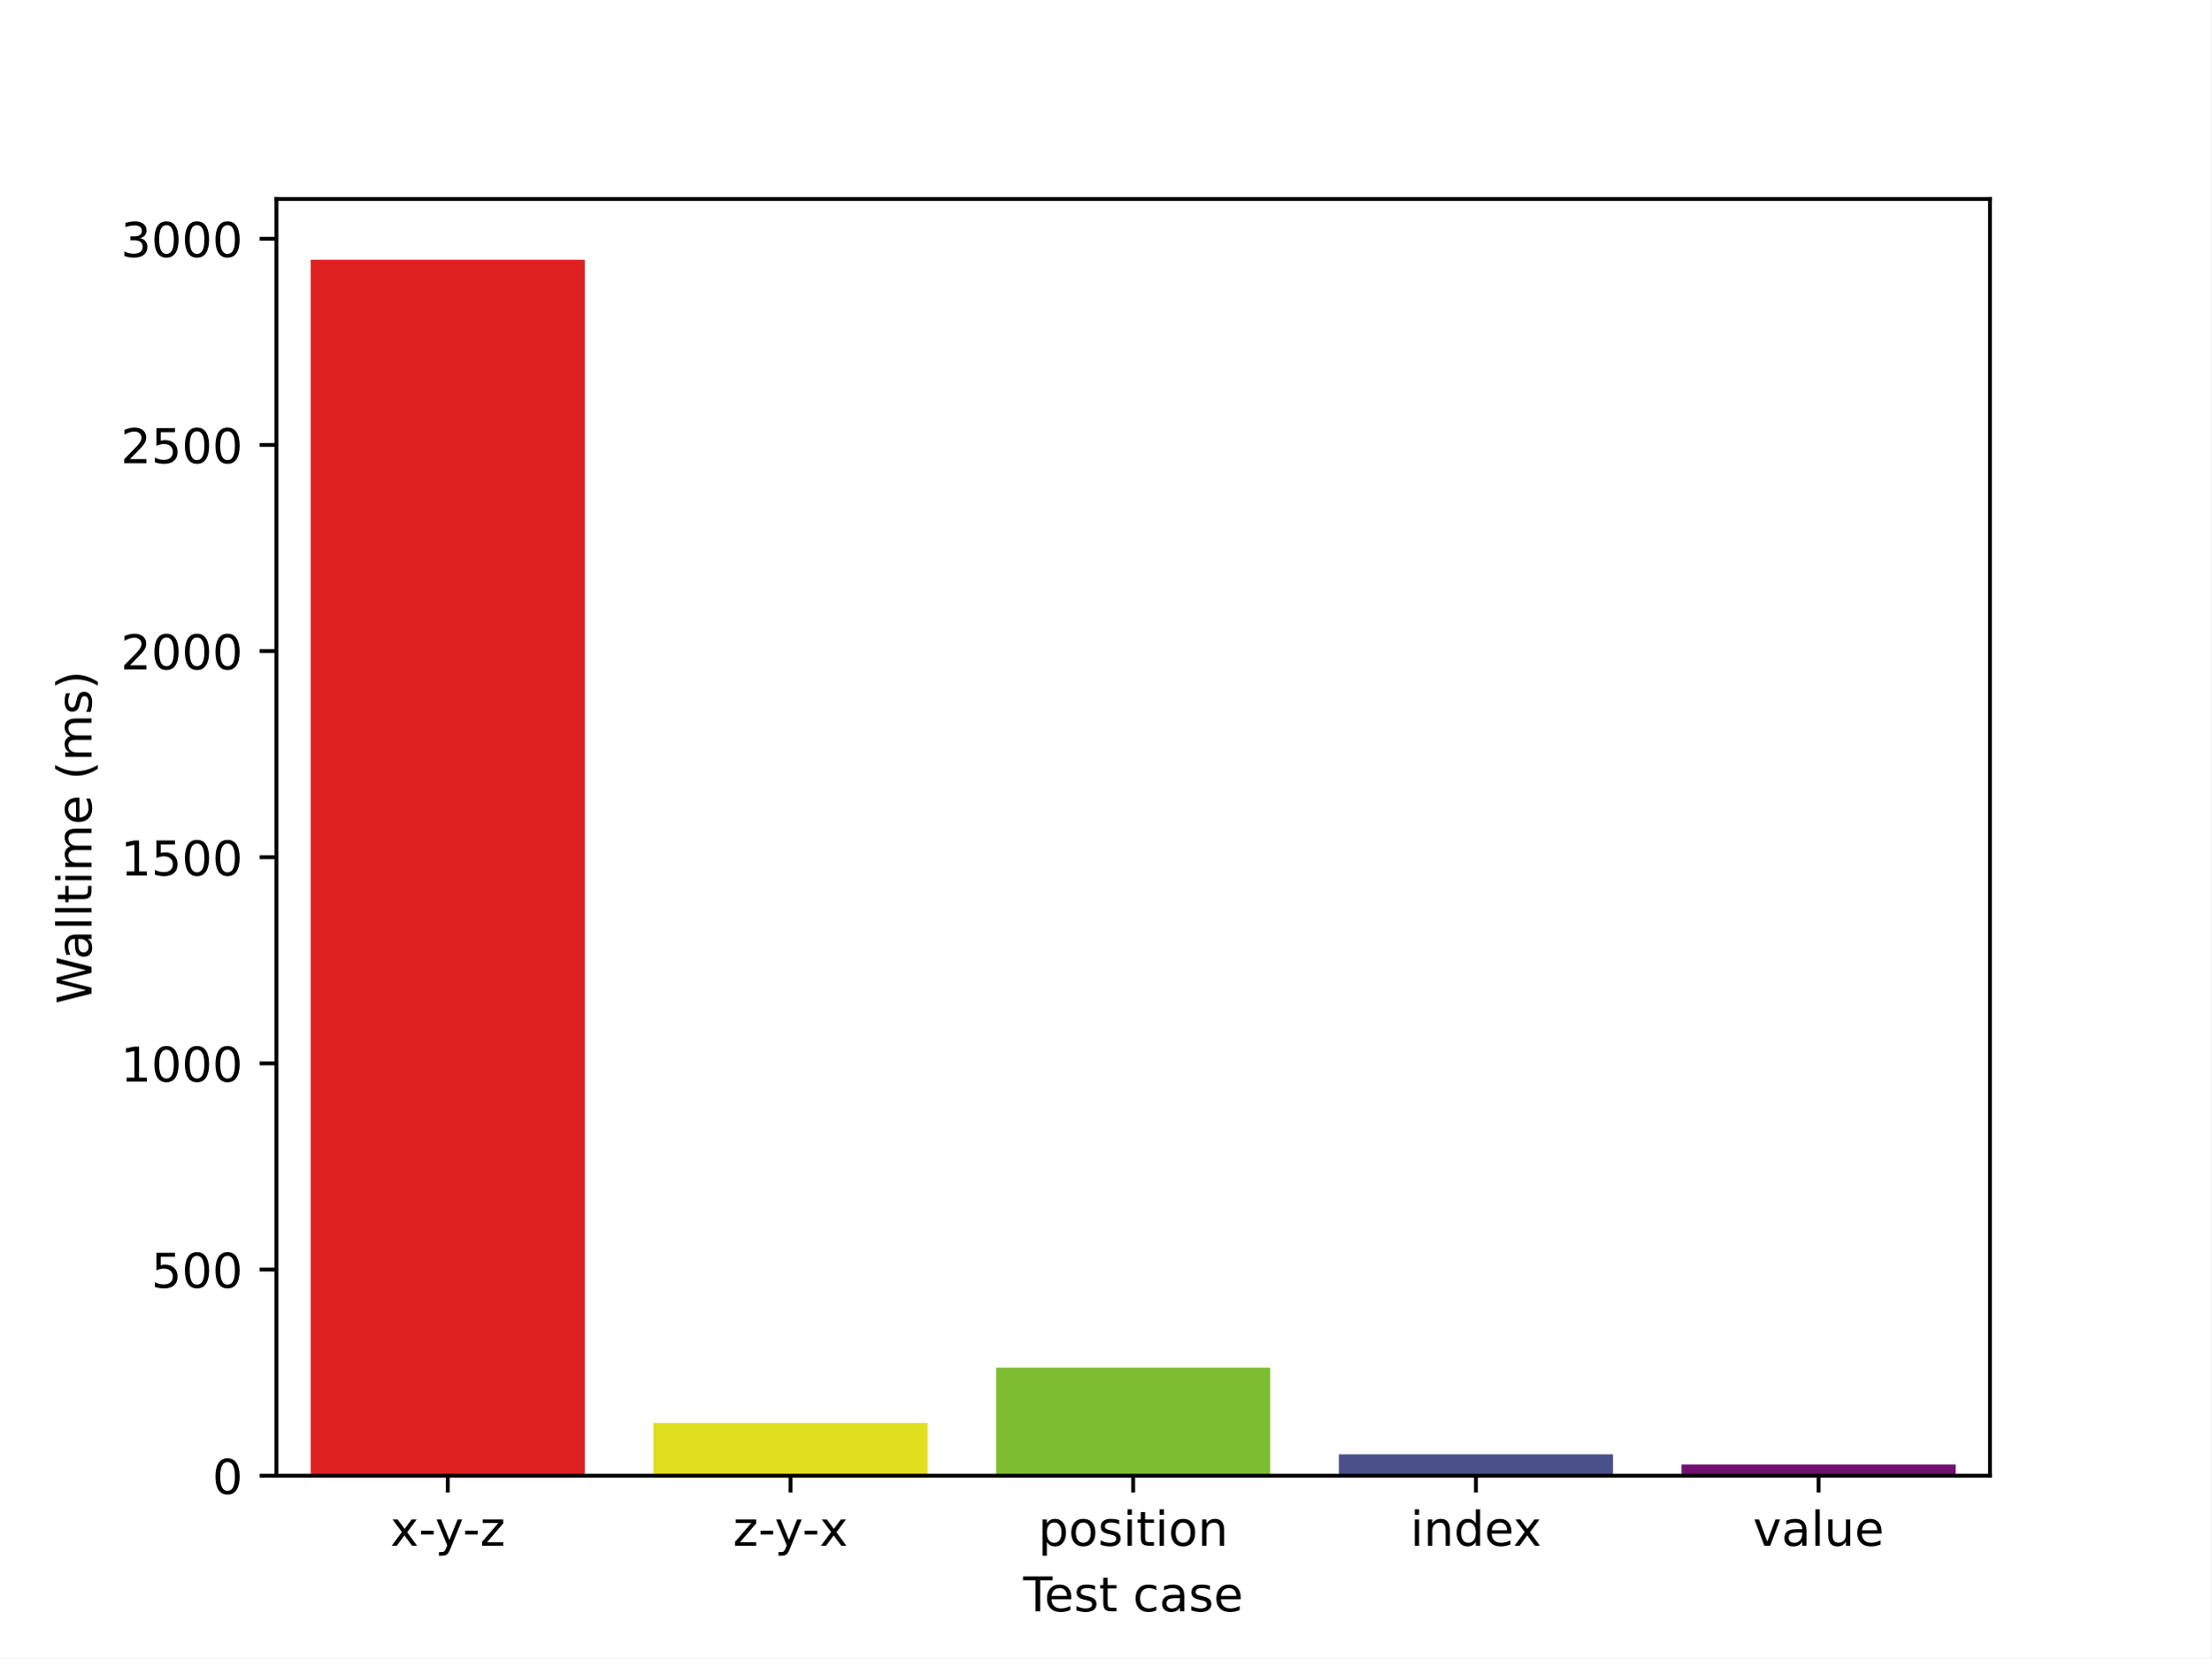
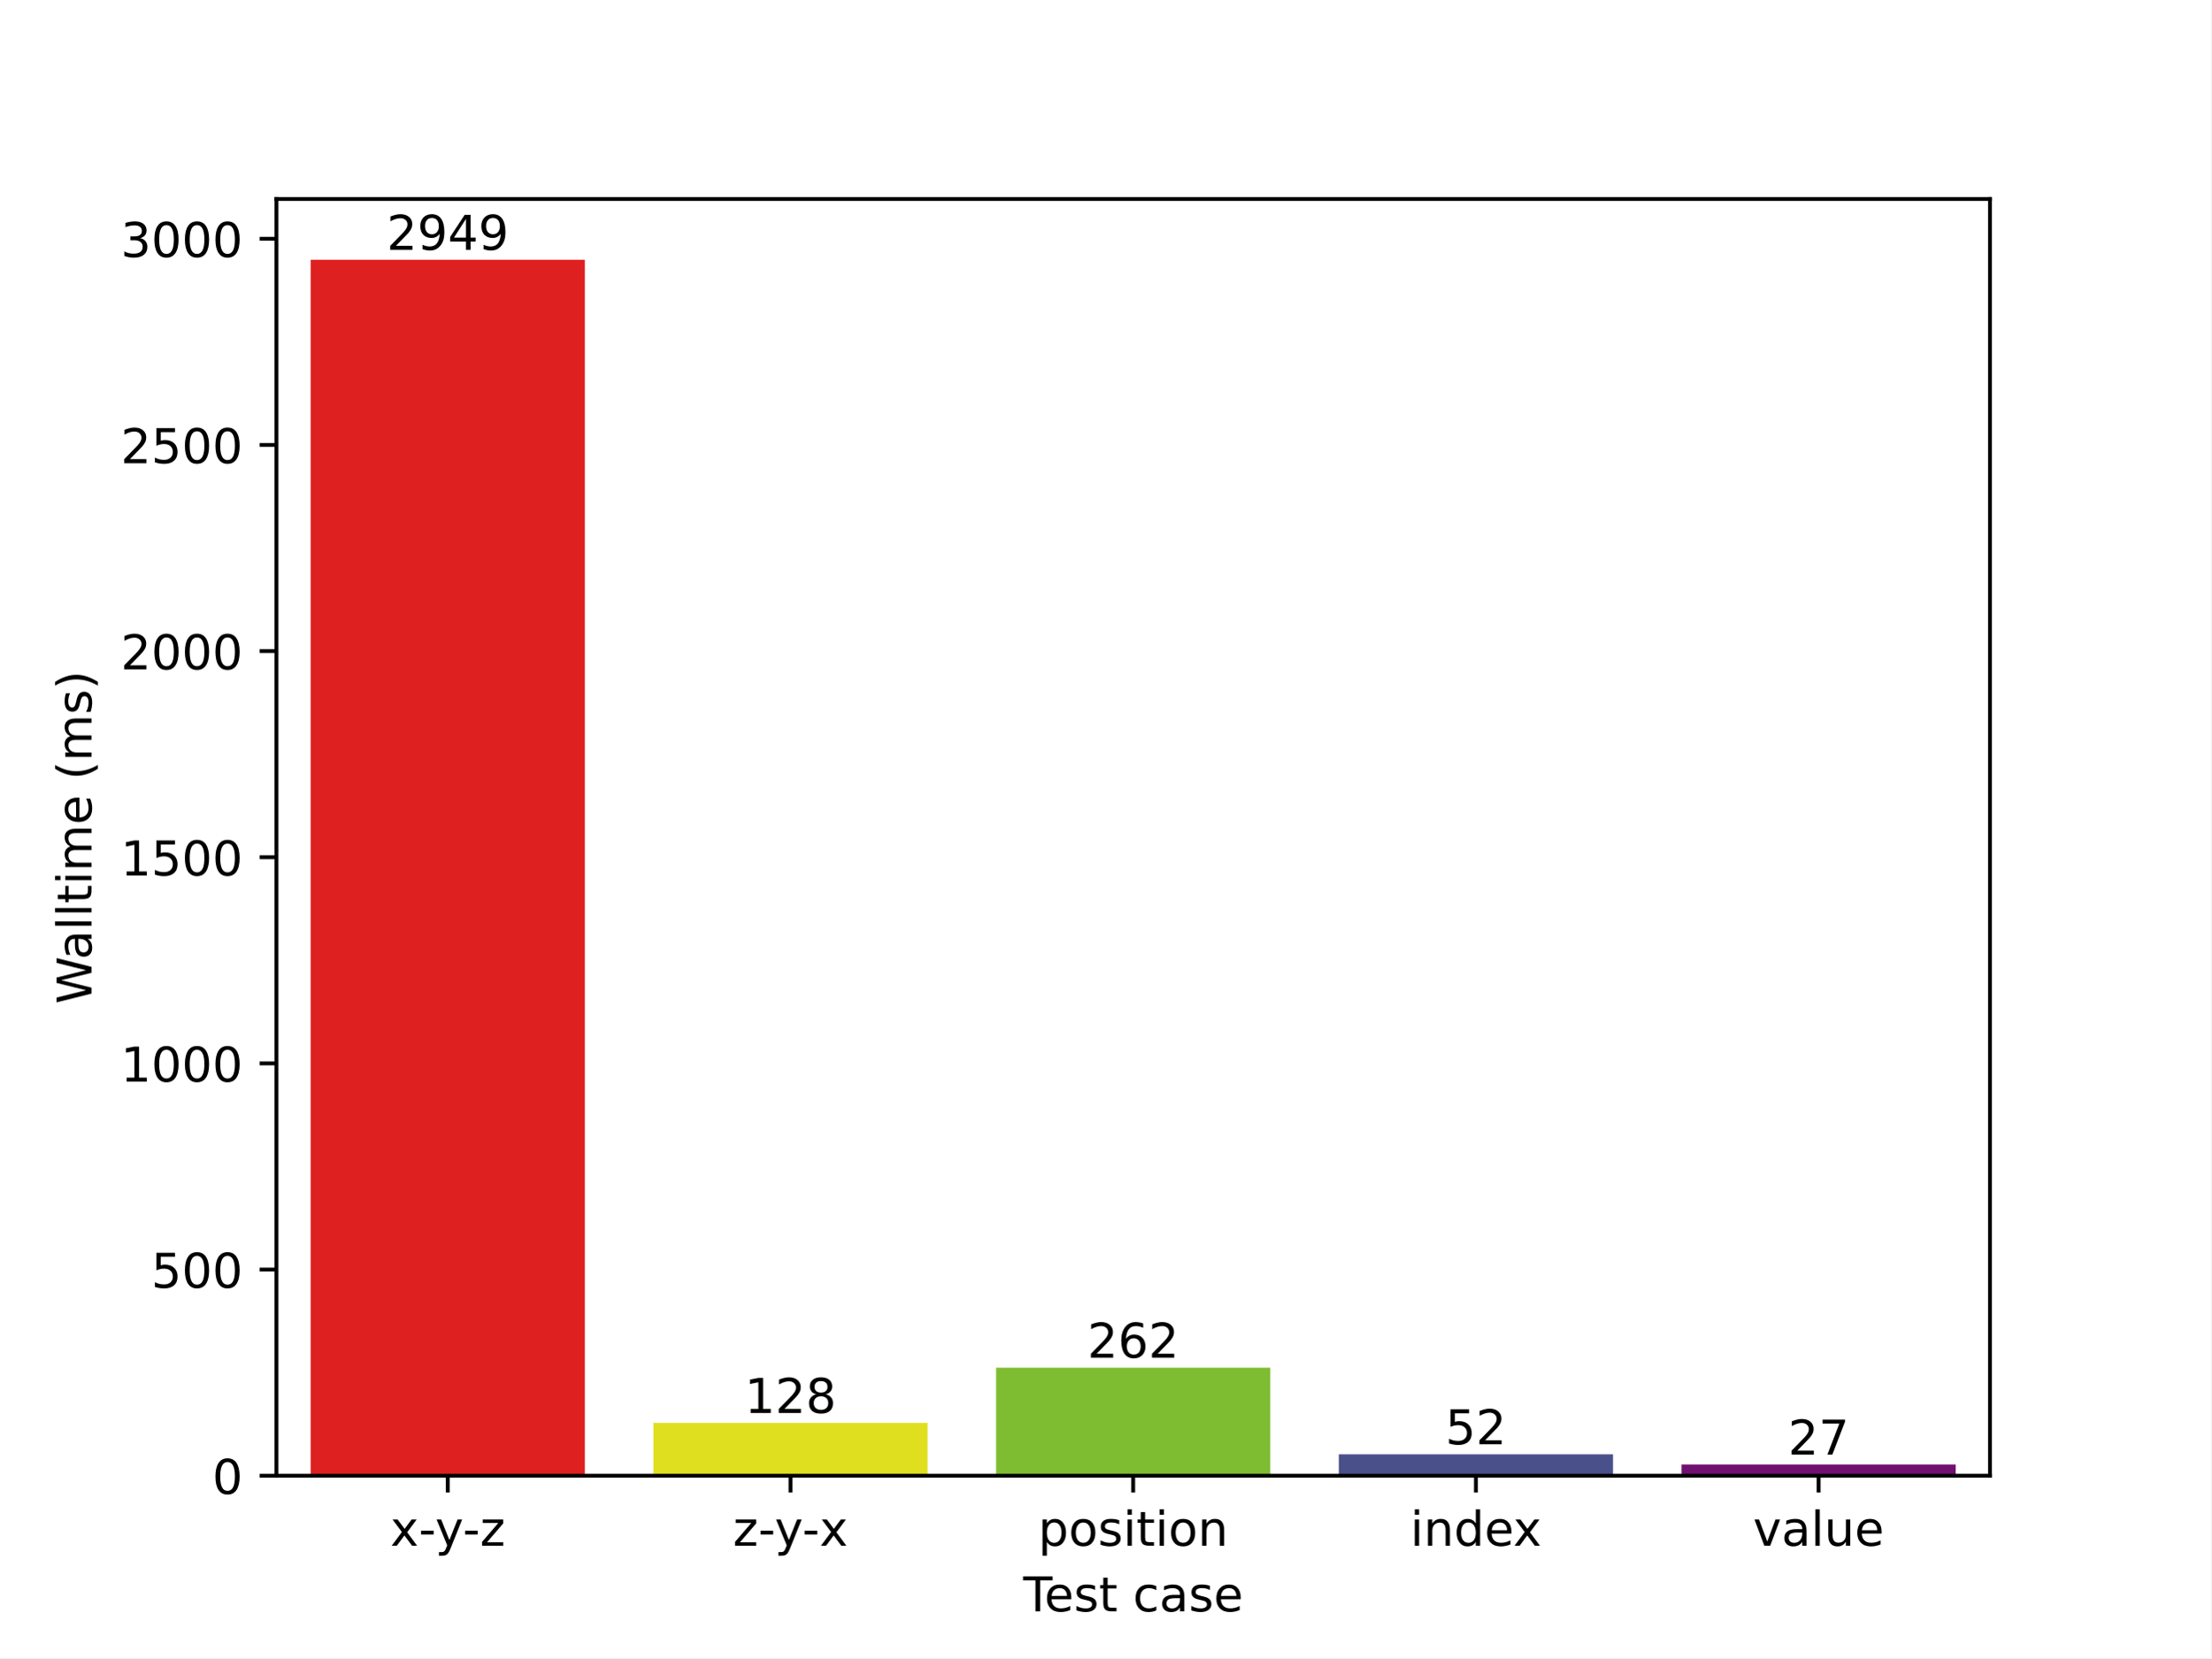
<svg xmlns="http://www.w3.org/2000/svg" xmlns:xlink="http://www.w3.org/1999/xlink" width="460.8pt" height="345.6pt" viewBox="0 0 460.8 345.6" version="1.1">
  <defs>
    <style type="text/css">*{stroke-linejoin: round; stroke-linecap: butt}</style>
  </defs>
  <g id="figure_1">
    <g id="patch_1">
      <path d="M 0 345.6  L 460.8 345.6  L 460.8 0  L 0 0  z " style="fill: #ffffff" />
    </g>
    <g id="axes_1">
      <g id="patch_2">
        <path d="M 57.6 307.584  L 414.72 307.584  L 414.72 41.472  L 57.6 41.472  z " style="fill: #ffffff" />
      </g>
      <g id="patch_3">
-         <path d="M 64.742 307.584  L 121.882 307.584  L 121.882 54.144  L 64.742 54.144  z " clip-path="url(#p1bcd4fccc7)" style="fill: #df2020" />
+         <path d="M 64.742 307.584  L 121.882 307.584  L 121.882 54.144  L 64.742 54.144  z " clip-path="url(#p4114e4a09f)" style="fill: #df2020" />
      </g>
      <g id="patch_4">
-         <path d="M 136.166 307.584  L 193.306 307.584  L 193.306 296.584  L 136.166 296.584  z " clip-path="url(#p1bcd4fccc7)" style="fill: #dfdf20" />
+         <path d="M 136.166 307.584  L 193.306 307.584  L 193.306 296.584  L 136.166 296.584  z " clip-path="url(#p4114e4a09f)" style="fill: #dfdf20" />
      </g>
      <g id="patch_5">
-         <path d="M 207.59 307.584  L 264.73 307.584  L 264.73 285.067  L 207.59 285.067  z " clip-path="url(#p1bcd4fccc7)" style="fill: #7ebd31" />
+         <path d="M 207.59 307.584  L 264.73 307.584  L 264.73 285.067  L 207.59 285.067  z " clip-path="url(#p4114e4a09f)" style="fill: #7ebd31" />
      </g>
      <g id="patch_6">
-         <path d="M 279.014 307.584  L 336.154 307.584  L 336.154 303.115  L 279.014 303.115  z " clip-path="url(#p1bcd4fccc7)" style="fill: #4a5089" />
+         <path d="M 279.014 307.584  L 336.154 307.584  L 336.154 303.115  L 279.014 303.115  z " clip-path="url(#p4114e4a09f)" style="fill: #4a5089" />
      </g>
      <g id="patch_7">
-         <path d="M 350.438 307.584  L 407.578 307.584  L 407.578 305.264  L 350.438 305.264  z " clip-path="url(#p1bcd4fccc7)" style="fill: #701070" />
+         <path d="M 350.438 307.584  L 407.578 307.584  L 407.578 305.264  L 350.438 305.264  z " clip-path="url(#p4114e4a09f)" style="fill: #701070" />
      </g>
      <g id="matplotlib.axis_1">
        <g id="xtick_1">
          <g id="line2d_1">
            <defs>
-               <path id="md22cdbbb6c" d="M 0 0  L 0 3.5  " style="stroke: #000000; stroke-width: 0.8" />
+               <path id="ma3098ca277" d="M 0 0  L 0 3.5  " style="stroke: #000000; stroke-width: 0.8" />
            </defs>
            <g>
-               <use xlink:href="#md22cdbbb6c" x="93.312" y="307.584" style="stroke: #000000; stroke-width: 0.8" />
+               <use xlink:href="#ma3098ca277" x="93.312" y="307.584" style="stroke: #000000; stroke-width: 0.8" />
            </g>
          </g>
          <g id="text_1">
            <g transform="translate(81.33622 322.1824)scale(0.1 -0.1)">
              <defs>
                <path id="DejaVuSans-78" d="M 3513 3500  L 2247 1797  L 3578 0  L 2900 0  L 1881 1375  L 863 0  L 184 0  L 1544 1831  L 300 3500  L 978 3500  L 1906 2253  L 2834 3500  L 3513 3500  z " transform="scale(0.015625)" />
                <path id="DejaVuSans-2d" d="M 313 2009  L 1997 2009  L 1997 1497  L 313 1497  L 313 2009  z " transform="scale(0.015625)" />
                <path id="DejaVuSans-79" d="M 2059 -325  Q 1816 -950 1584 -1140  Q 1353 -1331 966 -1331  L 506 -1331  L 506 -850  L 844 -850  Q 1081 -850 1212 -737  Q 1344 -625 1503 -206  L 1606 56  L 191 3500  L 800 3500  L 1894 763  L 2988 3500  L 3597 3500  L 2059 -325  z " transform="scale(0.015625)" />
                <path id="DejaVuSans-7a" d="M 353 3500  L 3084 3500  L 3084 2975  L 922 459  L 3084 459  L 3084 0  L 275 0  L 275 525  L 2438 3041  L 353 3041  L 353 3500  z " transform="scale(0.015625)" />
              </defs>
              <use xlink:href="#DejaVuSans-78" />
              <use xlink:href="#DejaVuSans-2d" x="59.18" />
              <use xlink:href="#DejaVuSans-79" x="93.514" />
              <use xlink:href="#DejaVuSans-2d" x="150.943" />
              <use xlink:href="#DejaVuSans-7a" x="187.027" />
            </g>
          </g>
        </g>
        <g id="xtick_2">
          <g id="line2d_2">
            <g>
-               <use xlink:href="#md22cdbbb6c" x="164.736" y="307.584" style="stroke: #000000; stroke-width: 0.8" />
+               <use xlink:href="#ma3098ca277" x="164.736" y="307.584" style="stroke: #000000; stroke-width: 0.8" />
            </g>
          </g>
          <g id="text_2">
            <g transform="translate(152.7602 322.1824)scale(0.1 -0.1)">
              <use xlink:href="#DejaVuSans-7a" />
              <use xlink:href="#DejaVuSans-2d" x="52.49" />
              <use xlink:href="#DejaVuSans-79" x="86.824" />
              <use xlink:href="#DejaVuSans-2d" x="144.254" />
              <use xlink:href="#DejaVuSans-78" x="180.338" />
            </g>
          </g>
        </g>
        <g id="xtick_3">
          <g id="line2d_3">
            <g>
-               <use xlink:href="#md22cdbbb6c" x="236.16" y="307.584" style="stroke: #000000; stroke-width: 0.8" />
+               <use xlink:href="#ma3098ca277" x="236.16" y="307.584" style="stroke: #000000; stroke-width: 0.8" />
            </g>
          </g>
          <g id="text_3">
            <g transform="translate(216.3553 322.1824)scale(0.1 -0.1)">
              <defs>
                <path id="DejaVuSans-70" d="M 1159 525  L 1159 -1331  L 581 -1331  L 581 3500  L 1159 3500  L 1159 2969  Q 1341 3281 1617 3432  Q 1894 3584 2278 3584  Q 2916 3584 3314 3078  Q 3713 2572 3713 1747  Q 3713 922 3314 415  Q 2916 -91 2278 -91  Q 1894 -91 1617 61  Q 1341 213 1159 525  z M 3116 1747  Q 3116 2381 2855 2742  Q 2594 3103 2138 3103  Q 1681 3103 1420 2742  Q 1159 2381 1159 1747  Q 1159 1113 1420 752  Q 1681 391 2138 391  Q 2594 391 2855 752  Q 3116 1113 3116 1747  z " transform="scale(0.015625)" />
                <path id="DejaVuSans-6f" d="M 1959 3097  Q 1497 3097 1228 2736  Q 959 2375 959 1747  Q 959 1119 1226 758  Q 1494 397 1959 397  Q 2419 397 2687 759  Q 2956 1122 2956 1747  Q 2956 2369 2687 2733  Q 2419 3097 1959 3097  z M 1959 3584  Q 2709 3584 3137 3096  Q 3566 2609 3566 1747  Q 3566 888 3137 398  Q 2709 -91 1959 -91  Q 1206 -91 779 398  Q 353 888 353 1747  Q 353 2609 779 3096  Q 1206 3584 1959 3584  z " transform="scale(0.015625)" />
                <path id="DejaVuSans-73" d="M 2834 3397  L 2834 2853  Q 2591 2978 2328 3040  Q 2066 3103 1784 3103  Q 1356 3103 1142 2972  Q 928 2841 928 2578  Q 928 2378 1081 2264  Q 1234 2150 1697 2047  L 1894 2003  Q 2506 1872 2764 1633  Q 3022 1394 3022 966  Q 3022 478 2636 193  Q 2250 -91 1575 -91  Q 1294 -91 989 -36  Q 684 19 347 128  L 347 722  Q 666 556 975 473  Q 1284 391 1588 391  Q 1994 391 2212 530  Q 2431 669 2431 922  Q 2431 1156 2273 1281  Q 2116 1406 1581 1522  L 1381 1569  Q 847 1681 609 1914  Q 372 2147 372 2553  Q 372 3047 722 3315  Q 1072 3584 1716 3584  Q 2034 3584 2315 3537  Q 2597 3491 2834 3397  z " transform="scale(0.015625)" />
                <path id="DejaVuSans-69" d="M 603 3500  L 1178 3500  L 1178 0  L 603 0  L 603 3500  z M 603 4863  L 1178 4863  L 1178 4134  L 603 4134  L 603 4863  z " transform="scale(0.015625)" />
                <path id="DejaVuSans-74" d="M 1172 4494  L 1172 3500  L 2356 3500  L 2356 3053  L 1172 3053  L 1172 1153  Q 1172 725 1289 603  Q 1406 481 1766 481  L 2356 481  L 2356 0  L 1766 0  Q 1100 0 847 248  Q 594 497 594 1153  L 594 3053  L 172 3053  L 172 3500  L 594 3500  L 594 4494  L 1172 4494  z " transform="scale(0.015625)" />
                <path id="DejaVuSans-6e" d="M 3513 2113  L 3513 0  L 2938 0  L 2938 2094  Q 2938 2591 2744 2837  Q 2550 3084 2163 3084  Q 1697 3084 1428 2787  Q 1159 2491 1159 1978  L 1159 0  L 581 0  L 581 3500  L 1159 3500  L 1159 2956  Q 1366 3272 1645 3428  Q 1925 3584 2291 3584  Q 2894 3584 3203 3211  Q 3513 2838 3513 2113  z " transform="scale(0.015625)" />
              </defs>
              <use xlink:href="#DejaVuSans-70" />
              <use xlink:href="#DejaVuSans-6f" x="63.477" />
              <use xlink:href="#DejaVuSans-73" x="124.658" />
              <use xlink:href="#DejaVuSans-69" x="176.758" />
              <use xlink:href="#DejaVuSans-74" x="204.541" />
              <use xlink:href="#DejaVuSans-69" x="243.75" />
              <use xlink:href="#DejaVuSans-6f" x="271.533" />
              <use xlink:href="#DejaVuSans-6e" x="332.715" />
            </g>
          </g>
        </g>
        <g id="xtick_4">
          <g id="line2d_4">
            <g>
-               <use xlink:href="#md22cdbbb6c" x="307.584" y="307.584" style="stroke: #000000; stroke-width: 0.8" />
+               <use xlink:href="#ma3098ca277" x="307.584" y="307.584" style="stroke: #000000; stroke-width: 0.8" />
            </g>
          </g>
          <g id="text_4">
            <g transform="translate(293.9035 322.1824)scale(0.1 -0.1)">
              <defs>
                <path id="DejaVuSans-64" d="M 2906 2969  L 2906 4863  L 3481 4863  L 3481 0  L 2906 0  L 2906 525  Q 2725 213 2448 61  Q 2172 -91 1784 -91  Q 1150 -91 751 415  Q 353 922 353 1747  Q 353 2572 751 3078  Q 1150 3584 1784 3584  Q 2172 3584 2448 3432  Q 2725 3281 2906 2969  z M 947 1747  Q 947 1113 1208 752  Q 1469 391 1925 391  Q 2381 391 2643 752  Q 2906 1113 2906 1747  Q 2906 2381 2643 2742  Q 2381 3103 1925 3103  Q 1469 3103 1208 2742  Q 947 2381 947 1747  z " transform="scale(0.015625)" />
                <path id="DejaVuSans-65" d="M 3597 1894  L 3597 1613  L 953 1613  Q 991 1019 1311 708  Q 1631 397 2203 397  Q 2534 397 2845 478  Q 3156 559 3463 722  L 3463 178  Q 3153 47 2828 -22  Q 2503 -91 2169 -91  Q 1331 -91 842 396  Q 353 884 353 1716  Q 353 2575 817 3079  Q 1281 3584 2069 3584  Q 2775 3584 3186 3129  Q 3597 2675 3597 1894  z M 3022 2063  Q 3016 2534 2758 2815  Q 2500 3097 2075 3097  Q 1594 3097 1305 2825  Q 1016 2553 972 2059  L 3022 2063  z " transform="scale(0.015625)" />
              </defs>
              <use xlink:href="#DejaVuSans-69" />
              <use xlink:href="#DejaVuSans-6e" x="27.783" />
              <use xlink:href="#DejaVuSans-64" x="91.162" />
              <use xlink:href="#DejaVuSans-65" x="154.639" />
              <use xlink:href="#DejaVuSans-78" x="214.412" />
            </g>
          </g>
        </g>
        <g id="xtick_5">
          <g id="line2d_5">
            <g>
-               <use xlink:href="#md22cdbbb6c" x="379.008" y="307.584" style="stroke: #000000; stroke-width: 0.8" />
+               <use xlink:href="#ma3098ca277" x="379.008" y="307.584" style="stroke: #000000; stroke-width: 0.8" />
            </g>
          </g>
          <g id="text_5">
            <g transform="translate(365.3502 322.1824)scale(0.1 -0.1)">
              <defs>
                <path id="DejaVuSans-76" d="M 191 3500  L 800 3500  L 1894 563  L 2988 3500  L 3597 3500  L 2284 0  L 1503 0  L 191 3500  z " transform="scale(0.015625)" />
                <path id="DejaVuSans-61" d="M 2194 1759  Q 1497 1759 1228 1600  Q 959 1441 959 1056  Q 959 750 1161 570  Q 1363 391 1709 391  Q 2188 391 2477 730  Q 2766 1069 2766 1631  L 2766 1759  L 2194 1759  z M 3341 1997  L 3341 0  L 2766 0  L 2766 531  Q 2569 213 2275 61  Q 1981 -91 1556 -91  Q 1019 -91 701 211  Q 384 513 384 1019  Q 384 1609 779 1909  Q 1175 2209 1959 2209  L 2766 2209  L 2766 2266  Q 2766 2663 2505 2880  Q 2244 3097 1772 3097  Q 1472 3097 1187 3025  Q 903 2953 641 2809  L 641 3341  Q 956 3463 1253 3523  Q 1550 3584 1831 3584  Q 2591 3584 2966 3190  Q 3341 2797 3341 1997  z " transform="scale(0.015625)" />
                <path id="DejaVuSans-6c" d="M 603 4863  L 1178 4863  L 1178 0  L 603 0  L 603 4863  z " transform="scale(0.015625)" />
                <path id="DejaVuSans-75" d="M 544 1381  L 544 3500  L 1119 3500  L 1119 1403  Q 1119 906 1312 657  Q 1506 409 1894 409  Q 2359 409 2629 706  Q 2900 1003 2900 1516  L 2900 3500  L 3475 3500  L 3475 0  L 2900 0  L 2900 538  Q 2691 219 2414 64  Q 2138 -91 1772 -91  Q 1169 -91 856 284  Q 544 659 544 1381  z M 1991 3584  L 1991 3584  z " transform="scale(0.015625)" />
              </defs>
              <use xlink:href="#DejaVuSans-76" />
              <use xlink:href="#DejaVuSans-61" x="59.18" />
              <use xlink:href="#DejaVuSans-6c" x="120.459" />
              <use xlink:href="#DejaVuSans-75" x="148.242" />
              <use xlink:href="#DejaVuSans-65" x="211.621" />
            </g>
          </g>
        </g>
        <g id="text_6">
          <g transform="translate(213.2311 335.8606)scale(0.1 -0.1)">
            <defs>
              <path id="DejaVuSans-54" d="M -19 4666  L 3928 4666  L 3928 4134  L 2272 4134  L 2272 0  L 1638 0  L 1638 4134  L -19 4134  L -19 4666  z " transform="scale(0.015625)" />
              <path id="DejaVuSans-20" transform="scale(0.015625)" />
              <path id="DejaVuSans-63" d="M 3122 3366  L 3122 2828  Q 2878 2963 2633 3030  Q 2388 3097 2138 3097  Q 1578 3097 1268 2742  Q 959 2388 959 1747  Q 959 1106 1268 751  Q 1578 397 2138 397  Q 2388 397 2633 464  Q 2878 531 3122 666  L 3122 134  Q 2881 22 2623 -34  Q 2366 -91 2075 -91  Q 1284 -91 818 406  Q 353 903 353 1747  Q 353 2603 823 3093  Q 1294 3584 2113 3584  Q 2378 3584 2631 3529  Q 2884 3475 3122 3366  z " transform="scale(0.015625)" />
            </defs>
            <use xlink:href="#DejaVuSans-54" />
            <use xlink:href="#DejaVuSans-65" x="44.084" />
            <use xlink:href="#DejaVuSans-73" x="105.607" />
            <use xlink:href="#DejaVuSans-74" x="157.707" />
            <use xlink:href="#DejaVuSans-20" x="196.916" />
            <use xlink:href="#DejaVuSans-63" x="228.703" />
            <use xlink:href="#DejaVuSans-61" x="283.684" />
            <use xlink:href="#DejaVuSans-73" x="344.963" />
            <use xlink:href="#DejaVuSans-65" x="397.062" />
          </g>
        </g>
      </g>
      <g id="matplotlib.axis_2">
        <g id="ytick_1">
          <g id="line2d_6">
            <defs>
-               <path id="m9867067e6f" d="M 0 0  L -3.5 0  " style="stroke: #000000; stroke-width: 0.8" />
+               <path id="m0262bbfb8b" d="M 0 0  L -3.5 0  " style="stroke: #000000; stroke-width: 0.8" />
            </defs>
            <g>
-               <use xlink:href="#m9867067e6f" x="57.6" y="307.584" style="stroke: #000000; stroke-width: 0.8" />
+               <use xlink:href="#m0262bbfb8b" x="57.6" y="307.584" style="stroke: #000000; stroke-width: 0.8" />
            </g>
          </g>
          <g id="text_7">
            <g transform="translate(44.2375 311.3832)scale(0.1 -0.1)">
              <defs>
                <path id="DejaVuSans-30" d="M 2034 4250  Q 1547 4250 1301 3770  Q 1056 3291 1056 2328  Q 1056 1369 1301 889  Q 1547 409 2034 409  Q 2525 409 2770 889  Q 3016 1369 3016 2328  Q 3016 3291 2770 3770  Q 2525 4250 2034 4250  z M 2034 4750  Q 2819 4750 3233 4129  Q 3647 3509 3647 2328  Q 3647 1150 3233 529  Q 2819 -91 2034 -91  Q 1250 -91 836 529  Q 422 1150 422 2328  Q 422 3509 836 4129  Q 1250 4750 2034 4750  z " transform="scale(0.015625)" />
              </defs>
              <use xlink:href="#DejaVuSans-30" />
            </g>
          </g>
        </g>
        <g id="ytick_2">
          <g id="line2d_7">
            <g>
-               <use xlink:href="#m9867067e6f" x="57.6" y="264.614" style="stroke: #000000; stroke-width: 0.8" />
+               <use xlink:href="#m0262bbfb8b" x="57.6" y="264.614" style="stroke: #000000; stroke-width: 0.8" />
            </g>
          </g>
          <g id="text_8">
            <g transform="translate(31.5125 268.4127)scale(0.1 -0.1)">
              <defs>
                <path id="DejaVuSans-35" d="M 691 4666  L 3169 4666  L 3169 4134  L 1269 4134  L 1269 2991  Q 1406 3038 1543 3061  Q 1681 3084 1819 3084  Q 2600 3084 3056 2656  Q 3513 2228 3513 1497  Q 3513 744 3044 326  Q 2575 -91 1722 -91  Q 1428 -91 1123 -41  Q 819 9 494 109  L 494 744  Q 775 591 1075 516  Q 1375 441 1709 441  Q 2250 441 2565 725  Q 2881 1009 2881 1497  Q 2881 1984 2565 2268  Q 2250 2553 1709 2553  Q 1456 2553 1204 2497  Q 953 2441 691 2322  L 691 4666  z " transform="scale(0.015625)" />
              </defs>
              <use xlink:href="#DejaVuSans-35" />
              <use xlink:href="#DejaVuSans-30" x="63.623" />
              <use xlink:href="#DejaVuSans-30" x="127.246" />
            </g>
          </g>
        </g>
        <g id="ytick_3">
          <g id="line2d_8">
            <g>
-               <use xlink:href="#m9867067e6f" x="57.6" y="221.643" style="stroke: #000000; stroke-width: 0.8" />
+               <use xlink:href="#m0262bbfb8b" x="57.6" y="221.643" style="stroke: #000000; stroke-width: 0.8" />
            </g>
          </g>
          <g id="text_9">
            <g transform="translate(25.15 225.4422)scale(0.1 -0.1)">
              <defs>
                <path id="DejaVuSans-31" d="M 794 531  L 1825 531  L 1825 4091  L 703 3866  L 703 4441  L 1819 4666  L 2450 4666  L 2450 531  L 3481 531  L 3481 0  L 794 0  L 794 531  z " transform="scale(0.015625)" />
              </defs>
              <use xlink:href="#DejaVuSans-31" />
              <use xlink:href="#DejaVuSans-30" x="63.623" />
              <use xlink:href="#DejaVuSans-30" x="127.246" />
              <use xlink:href="#DejaVuSans-30" x="190.869" />
            </g>
          </g>
        </g>
        <g id="ytick_4">
          <g id="line2d_9">
            <g>
-               <use xlink:href="#m9867067e6f" x="57.6" y="178.673" style="stroke: #000000; stroke-width: 0.8" />
+               <use xlink:href="#m0262bbfb8b" x="57.6" y="178.673" style="stroke: #000000; stroke-width: 0.8" />
            </g>
          </g>
          <g id="text_10">
            <g transform="translate(25.15 182.4717)scale(0.1 -0.1)">
              <use xlink:href="#DejaVuSans-31" />
              <use xlink:href="#DejaVuSans-35" x="63.623" />
              <use xlink:href="#DejaVuSans-30" x="127.246" />
              <use xlink:href="#DejaVuSans-30" x="190.869" />
            </g>
          </g>
        </g>
        <g id="ytick_5">
          <g id="line2d_10">
            <g>
-               <use xlink:href="#m9867067e6f" x="57.6" y="135.702" style="stroke: #000000; stroke-width: 0.8" />
+               <use xlink:href="#m0262bbfb8b" x="57.6" y="135.702" style="stroke: #000000; stroke-width: 0.8" />
            </g>
          </g>
          <g id="text_11">
            <g transform="translate(25.15 139.5012)scale(0.1 -0.1)">
              <defs>
                <path id="DejaVuSans-32" d="M 1228 531  L 3431 531  L 3431 0  L 469 0  L 469 531  Q 828 903 1448 1529  Q 2069 2156 2228 2338  Q 2531 2678 2651 2914  Q 2772 3150 2772 3378  Q 2772 3750 2511 3984  Q 2250 4219 1831 4219  Q 1534 4219 1204 4116  Q 875 4013 500 3803  L 500 4441  Q 881 4594 1212 4672  Q 1544 4750 1819 4750  Q 2544 4750 2975 4387  Q 3406 4025 3406 3419  Q 3406 3131 3298 2873  Q 3191 2616 2906 2266  Q 2828 2175 2409 1742  Q 1991 1309 1228 531  z " transform="scale(0.015625)" />
              </defs>
              <use xlink:href="#DejaVuSans-32" />
              <use xlink:href="#DejaVuSans-30" x="63.623" />
              <use xlink:href="#DejaVuSans-30" x="127.246" />
              <use xlink:href="#DejaVuSans-30" x="190.869" />
            </g>
          </g>
        </g>
        <g id="ytick_6">
          <g id="line2d_11">
            <g>
-               <use xlink:href="#m9867067e6f" x="57.6" y="92.732" style="stroke: #000000; stroke-width: 0.8" />
+               <use xlink:href="#m0262bbfb8b" x="57.6" y="92.732" style="stroke: #000000; stroke-width: 0.8" />
            </g>
          </g>
          <g id="text_12">
            <g transform="translate(25.15 96.53073)scale(0.1 -0.1)">
              <use xlink:href="#DejaVuSans-32" />
              <use xlink:href="#DejaVuSans-35" x="63.623" />
              <use xlink:href="#DejaVuSans-30" x="127.246" />
              <use xlink:href="#DejaVuSans-30" x="190.869" />
            </g>
          </g>
        </g>
        <g id="ytick_7">
          <g id="line2d_12">
            <g>
-               <use xlink:href="#m9867067e6f" x="57.6" y="49.761" style="stroke: #000000; stroke-width: 0.8" />
+               <use xlink:href="#m0262bbfb8b" x="57.6" y="49.761" style="stroke: #000000; stroke-width: 0.8" />
            </g>
          </g>
          <g id="text_13">
            <g transform="translate(25.15 53.56023)scale(0.1 -0.1)">
              <defs>
                <path id="DejaVuSans-33" d="M 2597 2516  Q 3050 2419 3304 2112  Q 3559 1806 3559 1356  Q 3559 666 3084 287  Q 2609 -91 1734 -91  Q 1441 -91 1130 -33  Q 819 25 488 141  L 488 750  Q 750 597 1062 519  Q 1375 441 1716 441  Q 2309 441 2620 675  Q 2931 909 2931 1356  Q 2931 1769 2642 2001  Q 2353 2234 1838 2234  L 1294 2234  L 1294 2753  L 1863 2753  Q 2328 2753 2575 2939  Q 2822 3125 2822 3475  Q 2822 3834 2567 4026  Q 2313 4219 1838 4219  Q 1578 4219 1281 4162  Q 984 4106 628 3988  L 628 4550  Q 988 4650 1302 4700  Q 1616 4750 1894 4750  Q 2613 4750 3031 4423  Q 3450 4097 3450 3541  Q 3450 3153 3228 2886  Q 3006 2619 2597 2516  z " transform="scale(0.015625)" />
              </defs>
              <use xlink:href="#DejaVuSans-33" />
              <use xlink:href="#DejaVuSans-30" x="63.623" />
              <use xlink:href="#DejaVuSans-30" x="127.246" />
              <use xlink:href="#DejaVuSans-30" x="190.869" />
            </g>
          </g>
        </g>
        <g id="text_14">
          <g transform="translate(19.07031 209.2569)rotate(-90)scale(0.1 -0.1)">
            <defs>
              <path id="DejaVuSans-57" d="M 213 4666  L 850 4666  L 1831 722  L 2809 4666  L 3519 4666  L 4500 722  L 5478 4666  L 6119 4666  L 4947 0  L 4153 0  L 3169 4050  L 2175 0  L 1381 0  L 213 4666  z " transform="scale(0.015625)" />
              <path id="DejaVuSans-6d" d="M 3328 2828  Q 3544 3216 3844 3400  Q 4144 3584 4550 3584  Q 5097 3584 5394 3201  Q 5691 2819 5691 2113  L 5691 0  L 5113 0  L 5113 2094  Q 5113 2597 4934 2840  Q 4756 3084 4391 3084  Q 3944 3084 3684 2787  Q 3425 2491 3425 1978  L 3425 0  L 2847 0  L 2847 2094  Q 2847 2600 2669 2842  Q 2491 3084 2119 3084  Q 1678 3084 1418 2786  Q 1159 2488 1159 1978  L 1159 0  L 581 0  L 581 3500  L 1159 3500  L 1159 2956  Q 1356 3278 1631 3431  Q 1906 3584 2284 3584  Q 2666 3584 2933 3390  Q 3200 3197 3328 2828  z " transform="scale(0.015625)" />
              <path id="DejaVuSans-28" d="M 1984 4856  Q 1566 4138 1362 3434  Q 1159 2731 1159 2009  Q 1159 1288 1364 580  Q 1569 -128 1984 -844  L 1484 -844  Q 1016 -109 783 600  Q 550 1309 550 2009  Q 550 2706 781 3412  Q 1013 4119 1484 4856  L 1984 4856  z " transform="scale(0.015625)" />
              <path id="DejaVuSans-29" d="M 513 4856  L 1013 4856  Q 1481 4119 1714 3412  Q 1947 2706 1947 2009  Q 1947 1309 1714 600  Q 1481 -109 1013 -844  L 513 -844  Q 928 -128 1133 580  Q 1338 1288 1338 2009  Q 1338 2731 1133 3434  Q 928 4138 513 4856  z " transform="scale(0.015625)" />
            </defs>
            <use xlink:href="#DejaVuSans-57" />
            <use xlink:href="#DejaVuSans-61" x="92.502" />
            <use xlink:href="#DejaVuSans-6c" x="153.781" />
            <use xlink:href="#DejaVuSans-6c" x="181.564" />
            <use xlink:href="#DejaVuSans-74" x="209.348" />
            <use xlink:href="#DejaVuSans-69" x="248.557" />
            <use xlink:href="#DejaVuSans-6d" x="276.34" />
            <use xlink:href="#DejaVuSans-65" x="373.752" />
            <use xlink:href="#DejaVuSans-20" x="435.275" />
            <use xlink:href="#DejaVuSans-28" x="467.062" />
            <use xlink:href="#DejaVuSans-6d" x="506.076" />
            <use xlink:href="#DejaVuSans-73" x="603.488" />
            <use xlink:href="#DejaVuSans-29" x="655.588" />
          </g>
        </g>
      </g>
      <g id="line2d_13">
-         <path clip-path="url(#p1bcd4fccc7)" style="fill: none; stroke: #424242; stroke-width: 2.7; stroke-linecap: square" />
+         <path clip-path="url(#p4114e4a09f)" style="fill: none; stroke: #424242; stroke-width: 2.7; stroke-linecap: square" />
      </g>
      <g id="line2d_14">
-         <path clip-path="url(#p1bcd4fccc7)" style="fill: none; stroke: #424242; stroke-width: 2.7; stroke-linecap: square" />
+         <path clip-path="url(#p4114e4a09f)" style="fill: none; stroke: #424242; stroke-width: 2.7; stroke-linecap: square" />
      </g>
      <g id="line2d_15">
-         <path clip-path="url(#p1bcd4fccc7)" style="fill: none; stroke: #424242; stroke-width: 2.7; stroke-linecap: square" />
+         <path clip-path="url(#p4114e4a09f)" style="fill: none; stroke: #424242; stroke-width: 2.7; stroke-linecap: square" />
      </g>
      <g id="line2d_16">
-         <path clip-path="url(#p1bcd4fccc7)" style="fill: none; stroke: #424242; stroke-width: 2.7; stroke-linecap: square" />
+         <path clip-path="url(#p4114e4a09f)" style="fill: none; stroke: #424242; stroke-width: 2.7; stroke-linecap: square" />
      </g>
      <g id="line2d_17">
-         <path clip-path="url(#p1bcd4fccc7)" style="fill: none; stroke: #424242; stroke-width: 2.7; stroke-linecap: square" />
+         <path clip-path="url(#p4114e4a09f)" style="fill: none; stroke: #424242; stroke-width: 2.7; stroke-linecap: square" />
      </g>
      <g id="patch_8">
        <path d="M 57.6 307.584  L 57.6 41.472  " style="fill: none; stroke: #000000; stroke-width: 0.8; stroke-linejoin: miter; stroke-linecap: square" />
      </g>
      <g id="patch_9">
        <path d="M 414.72 307.584  L 414.72 41.472  " style="fill: none; stroke: #000000; stroke-width: 0.8; stroke-linejoin: miter; stroke-linecap: square" />
      </g>
      <g id="patch_10">
        <path d="M 57.6 307.584  L 414.72 307.584  " style="fill: none; stroke: #000000; stroke-width: 0.8; stroke-linejoin: miter; stroke-linecap: square" />
      </g>
      <g id="patch_11">
        <path d="M 57.6 41.472  L 414.72 41.472  " style="fill: none; stroke: #000000; stroke-width: 0.8; stroke-linejoin: miter; stroke-linecap: square" />
+       </g>
+       <g id="text_15">
+         <g transform="translate(80.587 52.06431)scale(0.1 -0.1)">
+           <defs>
+             <path id="DejaVuSans-39" d="M 703 97  L 703 672  Q 941 559 1184 500  Q 1428 441 1663 441  Q 2288 441 2617 861  Q 2947 1281 2994 2138  Q 2813 1869 2534 1725  Q 2256 1581 1919 1581  Q 1219 1581 811 2004  Q 403 2428 403 3163  Q 403 3881 828 4315  Q 1253 4750 1959 4750  Q 2769 4750 3195 4129  Q 3622 3509 3622 2328  Q 3622 1225 3098 567  Q 2575 -91 1691 -91  Q 1453 -91 1209 -44  Q 966 3 703 97  z M 1959 2075  Q 2384 2075 2632 2365  Q 2881 2656 2881 3163  Q 2881 3666 2632 3958  Q 2384 4250 1959 4250  Q 1534 4250 1286 3958  Q 1038 3666 1038 3163  Q 1038 2656 1286 2365  Q 1534 2075 1959 2075  z " transform="scale(0.015625)" />
+             <path id="DejaVuSans-34" d="M 2419 4116  L 825 1625  L 2419 1625  L 2419 4116  z M 2253 4666  L 3047 4666  L 3047 1625  L 3713 1625  L 3713 1100  L 3047 1100  L 3047 0  L 2419 0  L 2419 1100  L 313 1100  L 313 1709  L 2253 4666  z " transform="scale(0.015625)" />
+           </defs>
+           <use xlink:href="#DejaVuSans-32" />
+           <use xlink:href="#DejaVuSans-39" x="63.623" />
+           <use xlink:href="#DejaVuSans-34" x="127.246" />
+           <use xlink:href="#DejaVuSans-39" x="190.869" />
+         </g>
+       </g>
+       <g id="text_16">
+         <g transform="translate(155.1923 294.5039)scale(0.1 -0.1)">
+           <defs>
+             <path id="DejaVuSans-38" d="M 2034 2216  Q 1584 2216 1326 1975  Q 1069 1734 1069 1313  Q 1069 891 1326 650  Q 1584 409 2034 409  Q 2484 409 2743 651  Q 3003 894 3003 1313  Q 3003 1734 2745 1975  Q 2488 2216 2034 2216  z M 1403 2484  Q 997 2584 770 2862  Q 544 3141 544 3541  Q 544 4100 942 4425  Q 1341 4750 2034 4750  Q 2731 4750 3128 4425  Q 3525 4100 3525 3541  Q 3525 3141 3298 2862  Q 3072 2584 2669 2484  Q 3125 2378 3379 2068  Q 3634 1759 3634 1313  Q 3634 634 3220 271  Q 2806 -91 2034 -91  Q 1263 -91 848 271  Q 434 634 434 1313  Q 434 1759 690 2068  Q 947 2378 1403 2484  z M 1172 3481  Q 1172 3119 1398 2916  Q 1625 2713 2034 2713  Q 2441 2713 2670 2916  Q 2900 3119 2900 3481  Q 2900 3844 2670 4047  Q 2441 4250 2034 4250  Q 1625 4250 1398 4047  Q 1172 3844 1172 3481  z " transform="scale(0.015625)" />
+           </defs>
+           <use xlink:href="#DejaVuSans-31" />
+           <use xlink:href="#DejaVuSans-32" x="63.623" />
+           <use xlink:href="#DejaVuSans-38" x="127.246" />
+         </g>
+       </g>
+       <g id="text_17">
+         <g transform="translate(226.6163 282.9878)scale(0.1 -0.1)">
+           <defs>
+             <path id="DejaVuSans-36" d="M 2113 2584  Q 1688 2584 1439 2293  Q 1191 2003 1191 1497  Q 1191 994 1439 701  Q 1688 409 2113 409  Q 2538 409 2786 701  Q 3034 994 3034 1497  Q 3034 2003 2786 2293  Q 2538 2584 2113 2584  z M 3366 4563  L 3366 3988  Q 3128 4100 2886 4159  Q 2644 4219 2406 4219  Q 1781 4219 1451 3797  Q 1122 3375 1075 2522  Q 1259 2794 1537 2939  Q 1816 3084 2150 3084  Q 2853 3084 3261 2657  Q 3669 2231 3669 1497  Q 3669 778 3244 343  Q 2819 -91 2113 -91  Q 1303 -91 875 529  Q 447 1150 447 2328  Q 447 3434 972 4092  Q 1497 4750 2381 4750  Q 2619 4750 2861 4703  Q 3103 4656 3366 4563  z " transform="scale(0.015625)" />
+           </defs>
+           <use xlink:href="#DejaVuSans-32" />
+           <use xlink:href="#DejaVuSans-36" x="63.623" />
+           <use xlink:href="#DejaVuSans-32" x="127.246" />
+         </g>
+       </g>
+       <g id="text_18">
+         <g transform="translate(301.2215 301.0354)scale(0.1 -0.1)">
+           <use xlink:href="#DejaVuSans-35" />
+           <use xlink:href="#DejaVuSans-32" x="63.623" />
+         </g>
+       </g>
+       <g id="text_19">
+         <g transform="translate(372.6455 303.1839)scale(0.1 -0.1)">
+           <defs>
+             <path id="DejaVuSans-37" d="M 525 4666  L 3525 4666  L 3525 4397  L 1831 0  L 1172 0  L 2766 4134  L 525 4134  L 525 4666  z " transform="scale(0.015625)" />
+           </defs>
+           <use xlink:href="#DejaVuSans-32" />
+           <use xlink:href="#DejaVuSans-37" x="63.623" />
+         </g>
      </g>
    </g>
  </g>
  <defs>
-     <clipPath id="p1bcd4fccc7">
+     <clipPath id="p4114e4a09f">
      <rect x="57.6" y="41.472" width="357.12" height="266.112" />
    </clipPath>
  </defs>
</svg>
